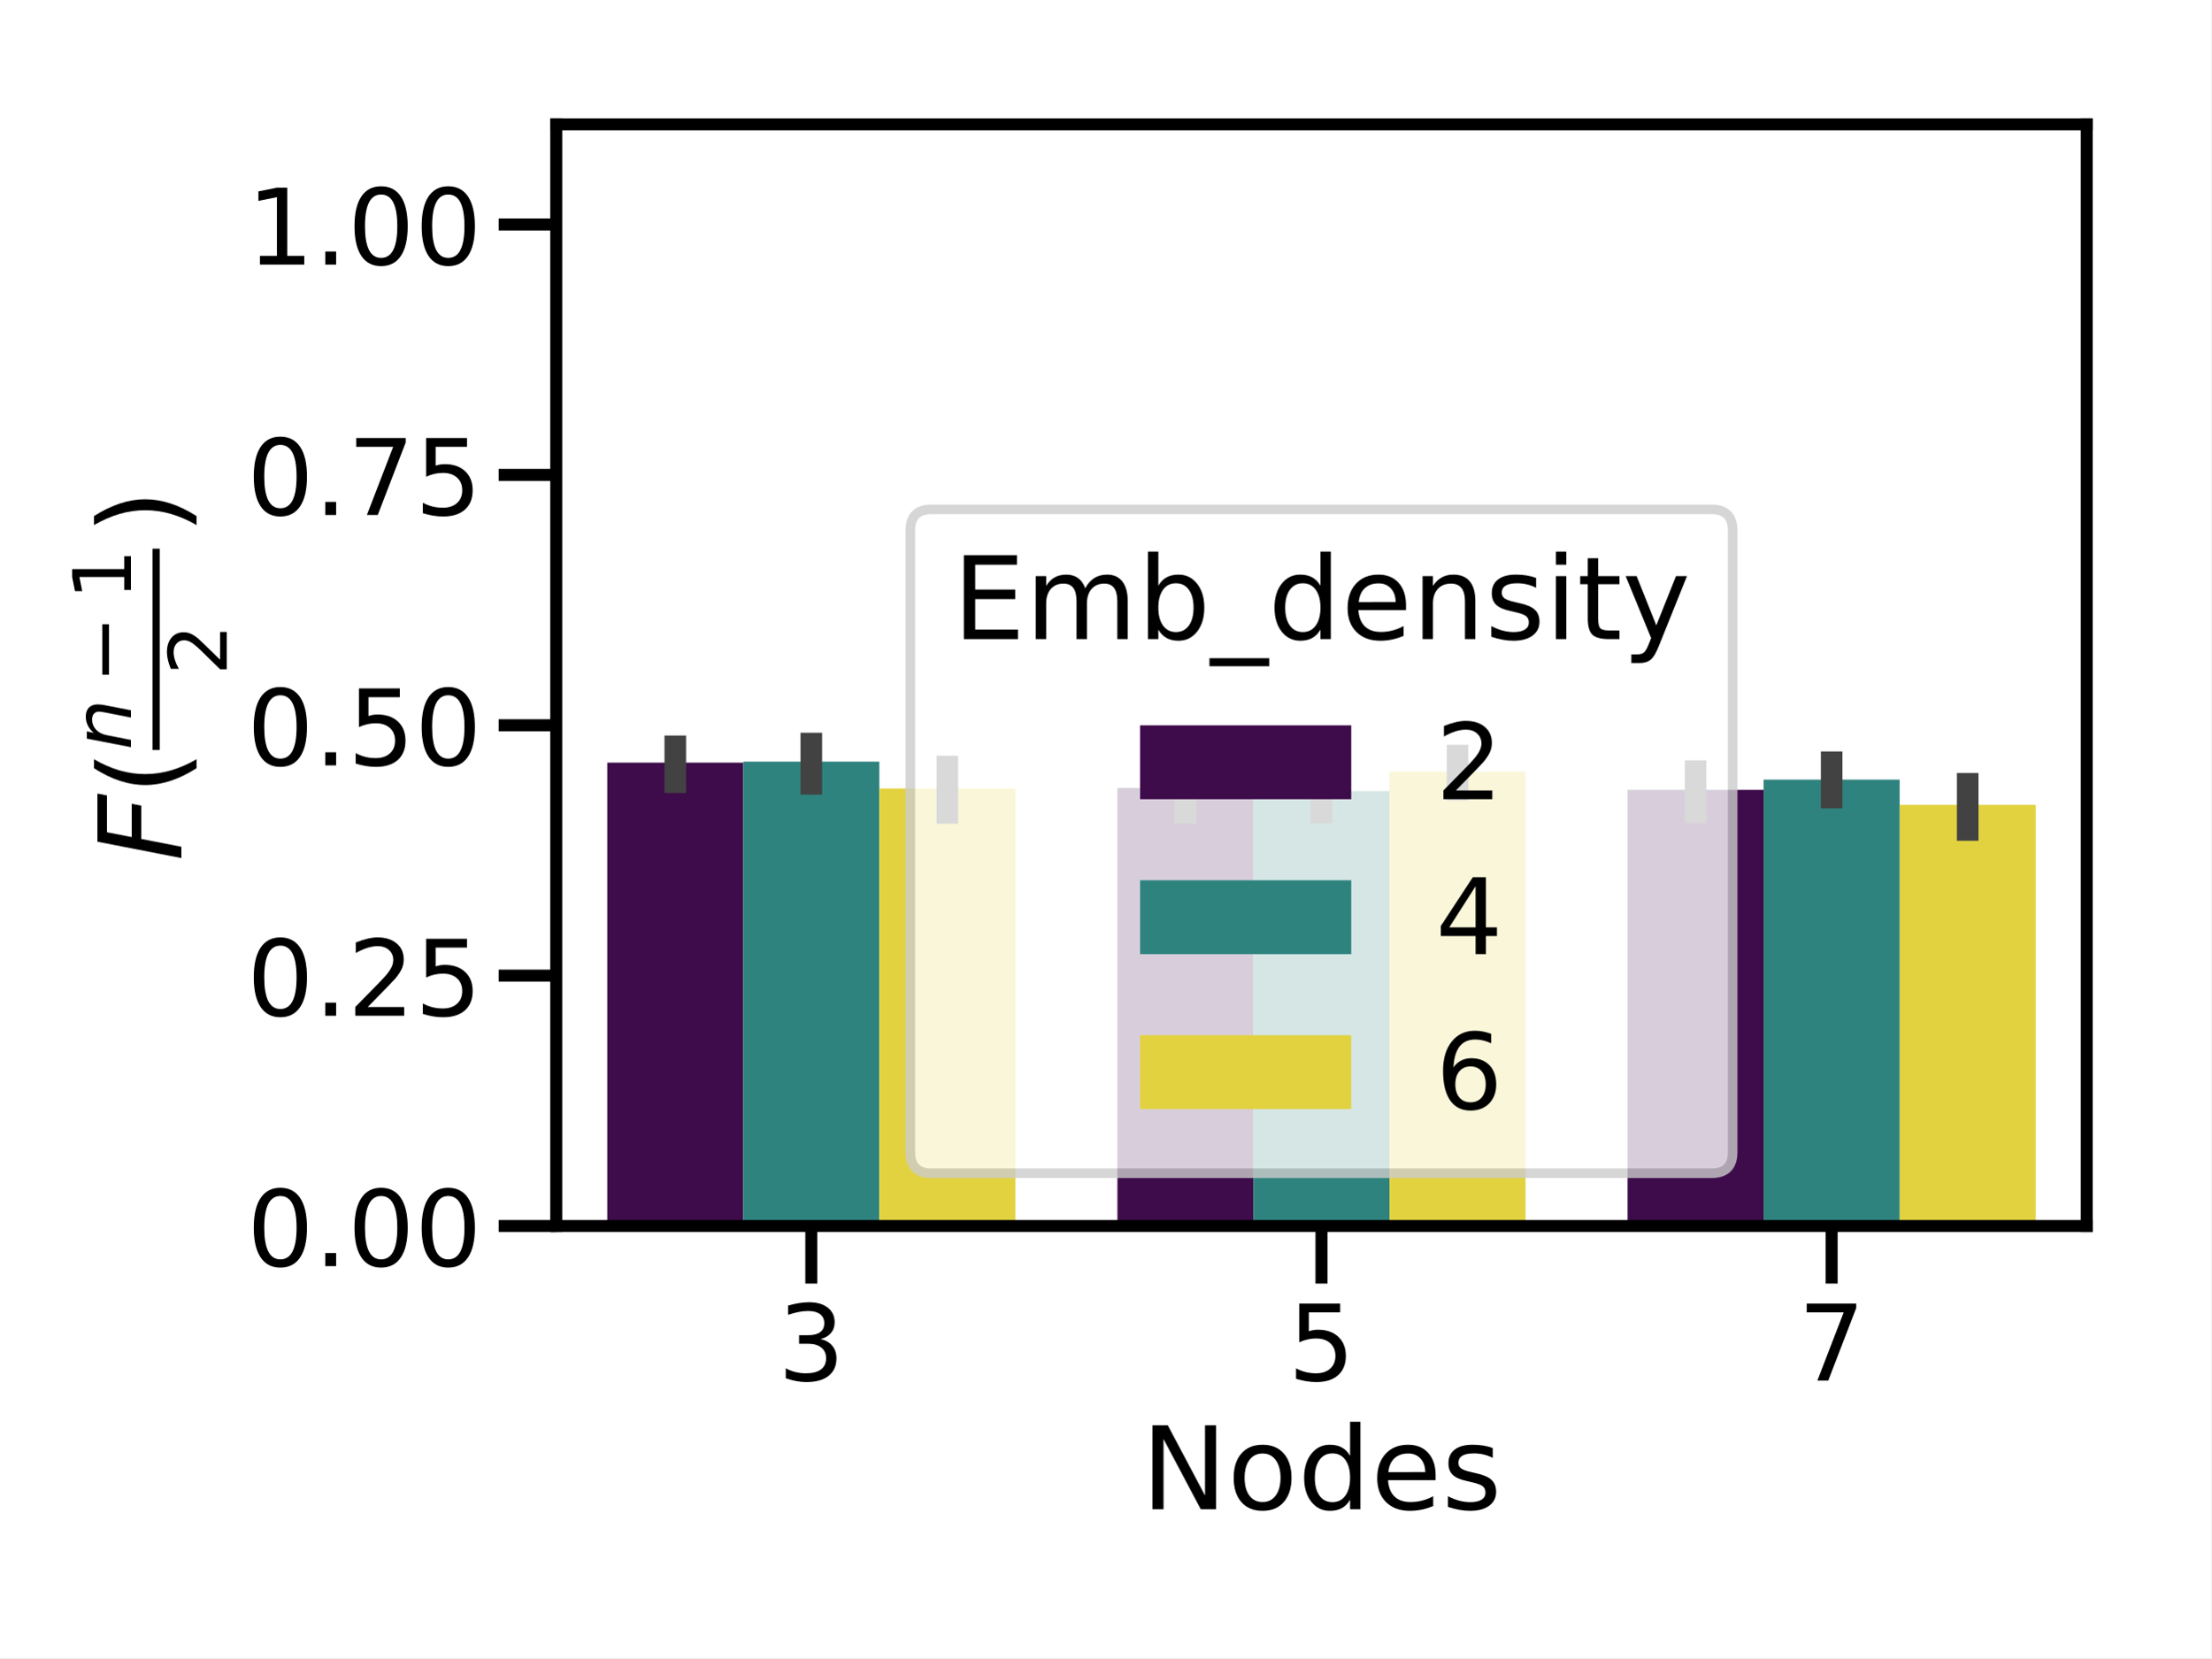
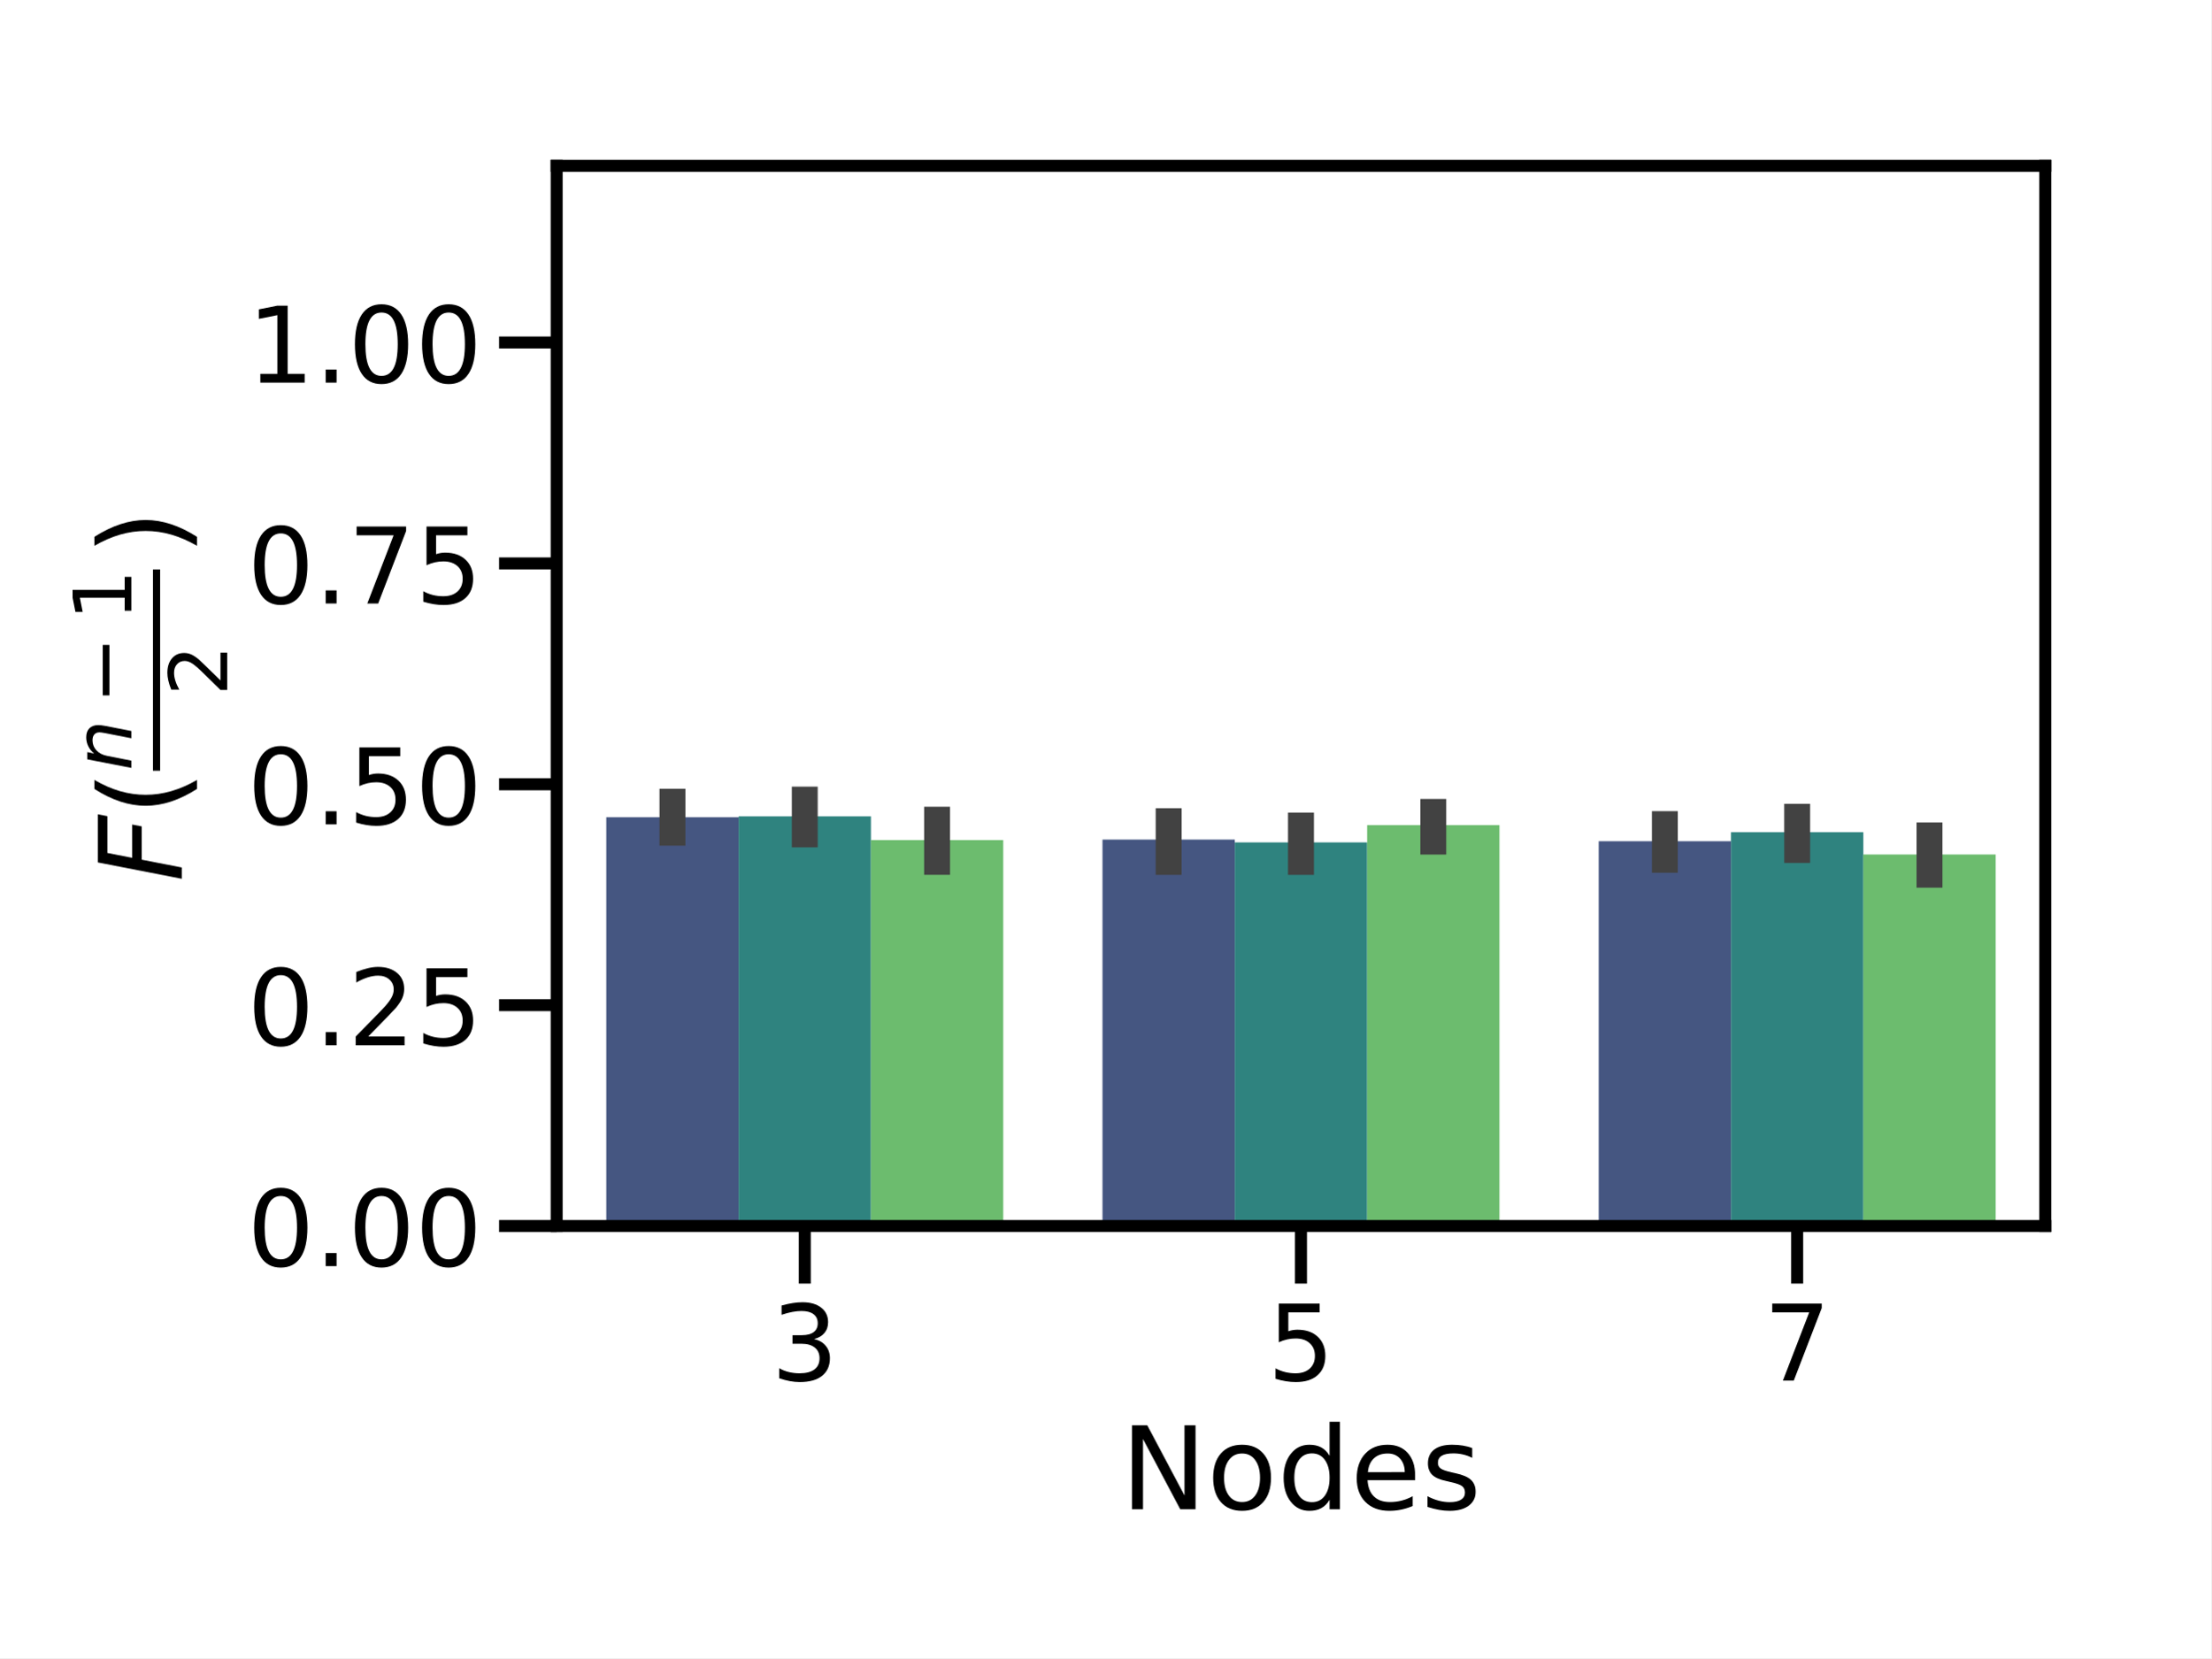
- <svg xmlns="http://www.w3.org/2000/svg" xmlns:xlink="http://www.w3.org/1999/xlink" width="460.8pt" height="345.6pt" viewBox="0 0 460.8 345.6" version="1.1">
+ <svg xmlns="http://www.w3.org/2000/svg" xmlns:xlink="http://www.w3.org/1999/xlink" height="345.6pt" version="1.1" viewBox="0 0 460.8 345.6" width="460.8pt">
  <defs>
-     <style type="text/css">*{stroke-linejoin: round; stroke-linecap: butt}</style>
+     <style type="text/css">
+ *{stroke-linecap:butt;stroke-linejoin:round;}
+   </style>
  </defs>
  <g id="figure_1">
    <g id="patch_1">
-       <path d="M 0 345.6  L 460.8 345.6  L 460.8 0  L 0 0  z " style="fill: #ffffff" />
+       <path d="M 0 345.6  L 460.8 345.6  L 460.8 0  L 0 0  z " style="fill:#ffffff;" />
    </g>
    <g id="axes_1">
      <g id="patch_2">
-         <path d="M 115.92 255.54  L 434.88 255.54  L 434.88 25.92  L 115.92 25.92  z " style="fill: #ffffff" />
+         <path d="M 116.01 255.54  L 426.24 255.54  L 426.24 34.56  L 116.01 34.56  z " style="fill:#ffffff;" />
      </g>
      <g id="patch_3">
-         <path d="M 126.552 255.54  L 154.904 255.54  L 154.904 158.963  L 126.552 158.963  z " clip-path="url(#pcf14f62be0)" style="fill: #3e0c4a" />
+         <path clip-path="url(#paabbc9d726)" d="M 126.351 255.54  L 153.927 255.54  L 153.927 170.342  L 126.351 170.342  z " style="fill:#455681;" />
      </g>
      <g id="patch_4">
-         <path d="M 232.872 255.54  L 261.224 255.54  L 261.224 164.234  L 232.872 164.234  z " clip-path="url(#pcf14f62be0)" style="fill: #3e0c4a" />
+         <path clip-path="url(#paabbc9d726)" d="M 229.761 255.54  L 257.337 255.54  L 257.337 174.992  L 229.761 174.992  z " style="fill:#455681;" />
      </g>
      <g id="patch_5">
-         <path d="M 339.192 255.54  L 367.544 255.54  L 367.544 164.629  L 339.192 164.629  z " clip-path="url(#pcf14f62be0)" style="fill: #3e0c4a" />
+         <path clip-path="url(#paabbc9d726)" d="M 333.171 255.54  L 360.747 255.54  L 360.747 175.34  L 333.171 175.34  z " style="fill:#455681;" />
      </g>
      <g id="patch_6">
-         <path d="M 154.904 255.54  L 183.256 255.54  L 183.256 158.743  L 154.904 158.743  z " clip-path="url(#pcf14f62be0)" style="fill: #2f837f" />
+         <path clip-path="url(#paabbc9d726)" d="M 153.927 255.54  L 181.503 255.54  L 181.503 170.148  L 153.927 170.148  z " style="fill:#2f837f;" />
      </g>
      <g id="patch_7">
-         <path d="M 261.224 255.54  L 289.576 255.54  L 289.576 164.898  L 261.224 164.898  z " clip-path="url(#pcf14f62be0)" style="fill: #2f837f" />
+         <path clip-path="url(#paabbc9d726)" d="M 257.337 255.54  L 284.913 255.54  L 284.913 175.578  L 257.337 175.578  z " style="fill:#2f837f;" />
      </g>
      <g id="patch_8">
-         <path d="M 367.544 255.54  L 395.896 255.54  L 395.896 162.493  L 367.544 162.493  z " clip-path="url(#pcf14f62be0)" style="fill: #2f837f" />
+         <path clip-path="url(#paabbc9d726)" d="M 360.747 255.54  L 388.323 255.54  L 388.323 173.457  L 360.747 173.457  z " style="fill:#2f837f;" />
      </g>
      <g id="patch_9">
-         <path d="M 183.256 255.54  L 211.608 255.54  L 211.608 164.356  L 183.256 164.356  z " clip-path="url(#pcf14f62be0)" style="fill: #e2d240" />
+         <path clip-path="url(#paabbc9d726)" d="M 181.503 255.54  L 209.079 255.54  L 209.079 175.1  L 181.503 175.1  z " style="fill:#6cbc6e;" />
      </g>
      <g id="patch_10">
-         <path d="M 289.576 255.54  L 317.928 255.54  L 317.928 160.817  L 289.576 160.817  z " clip-path="url(#pcf14f62be0)" style="fill: #e2d240" />
+         <path clip-path="url(#paabbc9d726)" d="M 284.913 255.54  L 312.489 255.54  L 312.489 171.978  L 284.913 171.978  z " style="fill:#6cbc6e;" />
      </g>
      <g id="patch_11">
-         <path d="M 395.896 255.54  L 424.248 255.54  L 424.248 167.758  L 395.896 167.758  z " clip-path="url(#pcf14f62be0)" style="fill: #e2d240" />
-       </g>
-       <g id="patch_12">
-         <path d="M 169.08 255.54  L 169.08 255.54  L 169.08 255.54  L 169.08 255.54  z " clip-path="url(#pcf14f62be0)" style="fill: #3e0c4a" />
-       </g>
-       <g id="patch_13">
-         <path d="M 169.08 255.54  L 169.08 255.54  L 169.08 255.54  L 169.08 255.54  z " clip-path="url(#pcf14f62be0)" style="fill: #2f837f" />
-       </g>
-       <g id="patch_14">
-         <path d="M 169.08 255.54  L 169.08 255.54  L 169.08 255.54  L 169.08 255.54  z " clip-path="url(#pcf14f62be0)" style="fill: #e2d240" />
+         <path clip-path="url(#paabbc9d726)" d="M 388.323 255.54  L 415.899 255.54  L 415.899 178.101  L 388.323 178.101  z " style="fill:#6cbc6e;" />
      </g>
      <g id="matplotlib.axis_1">
        <g id="xtick_1">
          <g id="line2d_1">
            <defs>
-               <path id="macadb62f24" d="M 0 0  L 0 12  " style="stroke: #000000; stroke-width: 2.5" />
-             </defs>
-             <g>
-               <use xlink:href="#macadb62f24" x="169.08" y="255.54" style="stroke: #000000; stroke-width: 2.5" />
+               <path d="M 0 0  L 0 12  " id="m2b28ec6376" style="stroke:#000000;stroke-width:2.5;" />
+             </defs>
+             <g>
+               <use style="stroke:#000000;stroke-width:2.5;" x="167.715" xlink:href="#m2b28ec6376" y="255.54" />
            </g>
          </g>
          <g id="text_1">
-             <g transform="translate(162.0813 287.7566) scale(0.22 -0.22)">
-               <defs>
-                 <path id="DejaVuSans-33" d="M 2597 2516  Q 3050 2419 3304 2112  Q 3559 1806 3559 1356  Q 3559 666 3084 287  Q 2609 -91 1734 -91  Q 1441 -91 1130 -33  Q 819 25 488 141  L 488 750  Q 750 597 1062 519  Q 1375 441 1716 441  Q 2309 441 2620 675  Q 2931 909 2931 1356  Q 2931 1769 2642 2001  Q 2353 2234 1838 2234  L 1294 2234  L 1294 2753  L 1863 2753  Q 2328 2753 2575 2939  Q 2822 3125 2822 3475  Q 2822 3834 2567 4026  Q 2313 4219 1838 4219  Q 1578 4219 1281 4162  Q 984 4106 628 3988  L 628 4550  Q 988 4650 1302 4700  Q 1616 4750 1894 4750  Q 2613 4750 3031 4423  Q 3450 4097 3450 3541  Q 3450 3153 3228 2886  Q 3006 2619 2597 2516  z " transform="scale(0.015625)" />
-               </defs>
+             <defs>
+               <path d="M 40.578 39.312  Q 47.656 37.797 51.625 33  Q 55.609 28.219 55.609 21.188  Q 55.609 10.406 48.188 4.484  Q 40.766 -1.422 27.094 -1.422  Q 22.516 -1.422 17.656 -0.516  Q 12.797 0.391 7.625 2.203  L 7.625 11.719  Q 11.719 9.328 16.594 8.109  Q 21.484 6.891 26.812 6.891  Q 36.078 6.891 40.938 10.547  Q 45.797 14.203 45.797 21.188  Q 45.797 27.641 41.281 31.266  Q 36.766 34.906 28.719 34.906  L 20.219 34.906  L 20.219 43.016  L 29.109 43.016  Q 36.375 43.016 40.234 45.922  Q 44.094 48.828 44.094 54.297  Q 44.094 59.906 40.109 62.906  Q 36.141 65.922 28.719 65.922  Q 24.656 65.922 20.016 65.031  Q 15.375 64.156 9.812 62.312  L 9.812 71.094  Q 15.438 72.656 20.344 73.438  Q 25.25 74.219 29.594 74.219  Q 40.828 74.219 47.359 69.109  Q 53.906 64.016 53.906 55.328  Q 53.906 49.266 50.438 45.094  Q 46.969 40.922 40.578 39.312  z " id="DejaVuSans-33" />
+             </defs>
+             <g transform="translate(160.7163 287.7566)scale(0.22 -0.22)">
              <use xlink:href="#DejaVuSans-33" />
            </g>
          </g>
        </g>
        <g id="xtick_2">
          <g id="line2d_2">
            <g>
-               <use xlink:href="#macadb62f24" x="275.4" y="255.54" style="stroke: #000000; stroke-width: 2.5" />
+               <use style="stroke:#000000;stroke-width:2.5;" x="271.125" xlink:href="#m2b28ec6376" y="255.54" />
            </g>
          </g>
          <g id="text_2">
-             <g transform="translate(268.4013 287.7566) scale(0.22 -0.22)">
-               <defs>
-                 <path id="DejaVuSans-35" d="M 691 4666  L 3169 4666  L 3169 4134  L 1269 4134  L 1269 2991  Q 1406 3038 1543 3061  Q 1681 3084 1819 3084  Q 2600 3084 3056 2656  Q 3513 2228 3513 1497  Q 3513 744 3044 326  Q 2575 -91 1722 -91  Q 1428 -91 1123 -41  Q 819 9 494 109  L 494 744  Q 775 591 1075 516  Q 1375 441 1709 441  Q 2250 441 2565 725  Q 2881 1009 2881 1497  Q 2881 1984 2565 2268  Q 2250 2553 1709 2553  Q 1456 2553 1204 2497  Q 953 2441 691 2322  L 691 4666  z " transform="scale(0.015625)" />
-               </defs>
+             <defs>
+               <path d="M 10.797 72.906  L 49.516 72.906  L 49.516 64.594  L 19.828 64.594  L 19.828 46.734  Q 21.969 47.469 24.109 47.828  Q 26.266 48.188 28.422 48.188  Q 40.625 48.188 47.75 41.5  Q 54.891 34.812 54.891 23.391  Q 54.891 11.625 47.562 5.094  Q 40.234 -1.422 26.906 -1.422  Q 22.312 -1.422 17.547 -0.641  Q 12.797 0.141 7.719 1.703  L 7.719 11.625  Q 12.109 9.234 16.797 8.062  Q 21.484 6.891 26.703 6.891  Q 35.156 6.891 40.078 11.328  Q 45.016 15.766 45.016 23.391  Q 45.016 31 40.078 35.438  Q 35.156 39.891 26.703 39.891  Q 22.75 39.891 18.812 39.016  Q 14.891 38.141 10.797 36.281  z " id="DejaVuSans-35" />
+             </defs>
+             <g transform="translate(264.1263 287.7566)scale(0.22 -0.22)">
              <use xlink:href="#DejaVuSans-35" />
            </g>
          </g>
        </g>
        <g id="xtick_3">
          <g id="line2d_3">
            <g>
-               <use xlink:href="#macadb62f24" x="381.72" y="255.54" style="stroke: #000000; stroke-width: 2.5" />
+               <use style="stroke:#000000;stroke-width:2.5;" x="374.535" xlink:href="#m2b28ec6376" y="255.54" />
            </g>
          </g>
          <g id="text_3">
-             <g transform="translate(374.7212 287.7566) scale(0.22 -0.22)">
-               <defs>
-                 <path id="DejaVuSans-37" d="M 525 4666  L 3525 4666  L 3525 4397  L 1831 0  L 1172 0  L 2766 4134  L 525 4134  L 525 4666  z " transform="scale(0.015625)" />
-               </defs>
+             <defs>
+               <path d="M 8.203 72.906  L 55.078 72.906  L 55.078 68.703  L 28.609 0  L 18.312 0  L 43.219 64.594  L 8.203 64.594  z " id="DejaVuSans-37" />
+             </defs>
+             <g transform="translate(367.5362 287.7566)scale(0.22 -0.22)">
              <use xlink:href="#DejaVuSans-37" />
            </g>
          </g>
        </g>
        <g id="text_4">
-           <g transform="translate(237.8269 314.5681) scale(0.24 -0.24)">
-             <defs>
-               <path id="DejaVuSans-4e" d="M 628 4666  L 1478 4666  L 3547 763  L 3547 4666  L 4159 4666  L 4159 0  L 3309 0  L 1241 3903  L 1241 0  L 628 0  L 628 4666  z " transform="scale(0.015625)" />
-               <path id="DejaVuSans-6f" d="M 1959 3097  Q 1497 3097 1228 2736  Q 959 2375 959 1747  Q 959 1119 1226 758  Q 1494 397 1959 397  Q 2419 397 2687 759  Q 2956 1122 2956 1747  Q 2956 2369 2687 2733  Q 2419 3097 1959 3097  z M 1959 3584  Q 2709 3584 3137 3096  Q 3566 2609 3566 1747  Q 3566 888 3137 398  Q 2709 -91 1959 -91  Q 1206 -91 779 398  Q 353 888 353 1747  Q 353 2609 779 3096  Q 1206 3584 1959 3584  z " transform="scale(0.015625)" />
-               <path id="DejaVuSans-64" d="M 2906 2969  L 2906 4863  L 3481 4863  L 3481 0  L 2906 0  L 2906 525  Q 2725 213 2448 61  Q 2172 -91 1784 -91  Q 1150 -91 751 415  Q 353 922 353 1747  Q 353 2572 751 3078  Q 1150 3584 1784 3584  Q 2172 3584 2448 3432  Q 2725 3281 2906 2969  z M 947 1747  Q 947 1113 1208 752  Q 1469 391 1925 391  Q 2381 391 2643 752  Q 2906 1113 2906 1747  Q 2906 2381 2643 2742  Q 2381 3103 1925 3103  Q 1469 3103 1208 2742  Q 947 2381 947 1747  z " transform="scale(0.015625)" />
-               <path id="DejaVuSans-65" d="M 3597 1894  L 3597 1613  L 953 1613  Q 991 1019 1311 708  Q 1631 397 2203 397  Q 2534 397 2845 478  Q 3156 559 3463 722  L 3463 178  Q 3153 47 2828 -22  Q 2503 -91 2169 -91  Q 1331 -91 842 396  Q 353 884 353 1716  Q 353 2575 817 3079  Q 1281 3584 2069 3584  Q 2775 3584 3186 3129  Q 3597 2675 3597 1894  z M 3022 2063  Q 3016 2534 2758 2815  Q 2500 3097 2075 3097  Q 1594 3097 1305 2825  Q 1016 2553 972 2059  L 3022 2063  z " transform="scale(0.015625)" />
-               <path id="DejaVuSans-73" d="M 2834 3397  L 2834 2853  Q 2591 2978 2328 3040  Q 2066 3103 1784 3103  Q 1356 3103 1142 2972  Q 928 2841 928 2578  Q 928 2378 1081 2264  Q 1234 2150 1697 2047  L 1894 2003  Q 2506 1872 2764 1633  Q 3022 1394 3022 966  Q 3022 478 2636 193  Q 2250 -91 1575 -91  Q 1294 -91 989 -36  Q 684 19 347 128  L 347 722  Q 666 556 975 473  Q 1284 391 1588 391  Q 1994 391 2212 530  Q 2431 669 2431 922  Q 2431 1156 2273 1281  Q 2116 1406 1581 1522  L 1381 1569  Q 847 1681 609 1914  Q 372 2147 372 2553  Q 372 3047 722 3315  Q 1072 3584 1716 3584  Q 2034 3584 2315 3537  Q 2597 3491 2834 3397  z " transform="scale(0.015625)" />
-             </defs>
+           <defs>
+             <path d="M 9.812 72.906  L 23.094 72.906  L 55.422 11.922  L 55.422 72.906  L 64.984 72.906  L 64.984 0  L 51.703 0  L 19.391 60.984  L 19.391 0  L 9.812 0  z " id="DejaVuSans-4e" />
+             <path d="M 30.609 48.391  Q 23.391 48.391 19.188 42.75  Q 14.984 37.109 14.984 27.297  Q 14.984 17.484 19.156 11.844  Q 23.344 6.203 30.609 6.203  Q 37.797 6.203 41.984 11.859  Q 46.188 17.531 46.188 27.297  Q 46.188 37.016 41.984 42.703  Q 37.797 48.391 30.609 48.391  z M 30.609 56  Q 42.328 56 49.016 48.375  Q 55.719 40.766 55.719 27.297  Q 55.719 13.875 49.016 6.219  Q 42.328 -1.422 30.609 -1.422  Q 18.844 -1.422 12.172 6.219  Q 5.516 13.875 5.516 27.297  Q 5.516 40.766 12.172 48.375  Q 18.844 56 30.609 56  z " id="DejaVuSans-6f" />
+             <path d="M 45.406 46.391  L 45.406 75.984  L 54.391 75.984  L 54.391 0  L 45.406 0  L 45.406 8.203  Q 42.578 3.328 38.25 0.953  Q 33.938 -1.422 27.875 -1.422  Q 17.969 -1.422 11.734 6.484  Q 5.516 14.406 5.516 27.297  Q 5.516 40.188 11.734 48.094  Q 17.969 56 27.875 56  Q 33.938 56 38.25 53.625  Q 42.578 51.266 45.406 46.391  z M 14.797 27.297  Q 14.797 17.391 18.875 11.75  Q 22.953 6.109 30.078 6.109  Q 37.203 6.109 41.297 11.75  Q 45.406 17.391 45.406 27.297  Q 45.406 37.203 41.297 42.844  Q 37.203 48.484 30.078 48.484  Q 22.953 48.484 18.875 42.844  Q 14.797 37.203 14.797 27.297  z " id="DejaVuSans-64" />
+             <path d="M 56.203 29.594  L 56.203 25.203  L 14.891 25.203  Q 15.484 15.922 20.484 11.062  Q 25.484 6.203 34.422 6.203  Q 39.594 6.203 44.453 7.469  Q 49.312 8.734 54.109 11.281  L 54.109 2.781  Q 49.266 0.734 44.188 -0.344  Q 39.109 -1.422 33.891 -1.422  Q 20.797 -1.422 13.156 6.188  Q 5.516 13.812 5.516 26.812  Q 5.516 40.234 12.766 48.109  Q 20.016 56 32.328 56  Q 43.359 56 49.781 48.891  Q 56.203 41.797 56.203 29.594  z M 47.219 32.234  Q 47.125 39.594 43.094 43.984  Q 39.062 48.391 32.422 48.391  Q 24.906 48.391 20.391 44.141  Q 15.875 39.891 15.188 32.172  z " id="DejaVuSans-65" />
+             <path d="M 44.281 53.078  L 44.281 44.578  Q 40.484 46.531 36.375 47.5  Q 32.281 48.484 27.875 48.484  Q 21.188 48.484 17.844 46.438  Q 14.5 44.391 14.5 40.281  Q 14.5 37.156 16.891 35.375  Q 19.281 33.594 26.516 31.984  L 29.594 31.297  Q 39.156 29.25 43.188 25.516  Q 47.219 21.781 47.219 15.094  Q 47.219 7.469 41.188 3.016  Q 35.156 -1.422 24.609 -1.422  Q 20.219 -1.422 15.453 -0.562  Q 10.688 0.297 5.422 2  L 5.422 11.281  Q 10.406 8.688 15.234 7.391  Q 20.062 6.109 24.812 6.109  Q 31.156 6.109 34.562 8.281  Q 37.984 10.453 37.984 14.406  Q 37.984 18.062 35.516 20.016  Q 33.062 21.969 24.703 23.781  L 21.578 24.516  Q 13.234 26.266 9.516 29.906  Q 5.812 33.547 5.812 39.891  Q 5.812 47.609 11.281 51.797  Q 16.75 56 26.812 56  Q 31.781 56 36.172 55.266  Q 40.578 54.547 44.281 53.078  z " id="DejaVuSans-73" />
+           </defs>
+           <g transform="translate(233.5519 314.5681)scale(0.24 -0.24)">
            <use xlink:href="#DejaVuSans-4e" />
-             <use xlink:href="#DejaVuSans-6f" x="74.805" />
-             <use xlink:href="#DejaVuSans-64" x="135.986" />
-             <use xlink:href="#DejaVuSans-65" x="199.463" />
-             <use xlink:href="#DejaVuSans-73" x="260.986" />
+             <use x="74.805" xlink:href="#DejaVuSans-6f" />
+             <use x="135.986" xlink:href="#DejaVuSans-64" />
+             <use x="199.463" xlink:href="#DejaVuSans-65" />
+             <use x="260.986" xlink:href="#DejaVuSans-73" />
          </g>
        </g>
      </g>
      <g id="matplotlib.axis_2">
        <g id="ytick_1">
          <g id="line2d_4">
            <defs>
-               <path id="mbd1f834859" d="M 0 0  L -12 0  " style="stroke: #000000; stroke-width: 2.5" />
-             </defs>
-             <g>
-               <use xlink:href="#mbd1f834859" x="115.92" y="255.54" style="stroke: #000000; stroke-width: 2.5" />
+               <path d="M 0 0  L -12 0  " id="m2dbb133aeb" style="stroke:#000000;stroke-width:2.5;" />
+             </defs>
+             <g>
+               <use style="stroke:#000000;stroke-width:2.5;" x="116.01" xlink:href="#m2dbb133aeb" y="255.54" />
            </g>
          </g>
          <g id="text_5">
-             <g transform="translate(51.43563 263.8983) scale(0.22 -0.22)">
-               <defs>
-                 <path id="DejaVuSans-30" d="M 2034 4250  Q 1547 4250 1301 3770  Q 1056 3291 1056 2328  Q 1056 1369 1301 889  Q 1547 409 2034 409  Q 2525 409 2770 889  Q 3016 1369 3016 2328  Q 3016 3291 2770 3770  Q 2525 4250 2034 4250  z M 2034 4750  Q 2819 4750 3233 4129  Q 3647 3509 3647 2328  Q 3647 1150 3233 529  Q 2819 -91 2034 -91  Q 1250 -91 836 529  Q 422 1150 422 2328  Q 422 3509 836 4129  Q 1250 4750 2034 4750  z " transform="scale(0.015625)" />
-                 <path id="DejaVuSans-2e" d="M 684 794  L 1344 794  L 1344 0  L 684 0  L 684 794  z " transform="scale(0.015625)" />
-               </defs>
-               <use xlink:href="#DejaVuSans-30" />
-               <use xlink:href="#DejaVuSans-2e" x="63.623" />
-               <use xlink:href="#DejaVuSans-30" x="95.41" />
-               <use xlink:href="#DejaVuSans-30" x="159.033" />
+             <defs>
+               <path d="M 31.781 66.406  Q 24.172 66.406 20.328 58.906  Q 16.5 51.422 16.5 36.375  Q 16.5 21.391 20.328 13.891  Q 24.172 6.391 31.781 6.391  Q 39.453 6.391 43.281 13.891  Q 47.125 21.391 47.125 36.375  Q 47.125 51.422 43.281 58.906  Q 39.453 66.406 31.781 66.406  z M 31.781 74.219  Q 44.047 74.219 50.516 64.516  Q 56.984 54.828 56.984 36.375  Q 56.984 17.969 50.516 8.266  Q 44.047 -1.422 31.781 -1.422  Q 19.531 -1.422 13.062 8.266  Q 6.594 17.969 6.594 36.375  Q 6.594 54.828 13.062 64.516  Q 19.531 74.219 31.781 74.219  z " id="DejaVuSans-30" />
+               <path d="M 10.688 12.406  L 21 12.406  L 21 0  L 10.688 0  z " id="DejaVuSans-2e" />
+             </defs>
+             <g transform="translate(51.52562 263.8983)scale(0.22 -0.22)">
+               <use xlink:href="#DejaVuSans-30" />
+               <use x="63.623" xlink:href="#DejaVuSans-2e" />
+               <use x="95.41" xlink:href="#DejaVuSans-30" />
+               <use x="159.033" xlink:href="#DejaVuSans-30" />
            </g>
          </g>
        </g>
        <g id="ytick_2">
          <g id="line2d_5">
            <g>
-               <use xlink:href="#mbd1f834859" x="115.92" y="203.354" style="stroke: #000000; stroke-width: 2.5" />
+               <use style="stroke:#000000;stroke-width:2.5;" x="116.01" xlink:href="#m2dbb133aeb" y="209.502" />
            </g>
          </g>
          <g id="text_6">
-             <g transform="translate(51.43563 211.7119) scale(0.22 -0.22)">
-               <defs>
-                 <path id="DejaVuSans-32" d="M 1228 531  L 3431 531  L 3431 0  L 469 0  L 469 531  Q 828 903 1448 1529  Q 2069 2156 2228 2338  Q 2531 2678 2651 2914  Q 2772 3150 2772 3378  Q 2772 3750 2511 3984  Q 2250 4219 1831 4219  Q 1534 4219 1204 4116  Q 875 4013 500 3803  L 500 4441  Q 881 4594 1212 4672  Q 1544 4750 1819 4750  Q 2544 4750 2975 4387  Q 3406 4025 3406 3419  Q 3406 3131 3298 2873  Q 3191 2616 2906 2266  Q 2828 2175 2409 1742  Q 1991 1309 1228 531  z " transform="scale(0.015625)" />
-               </defs>
-               <use xlink:href="#DejaVuSans-30" />
-               <use xlink:href="#DejaVuSans-2e" x="63.623" />
-               <use xlink:href="#DejaVuSans-32" x="95.41" />
-               <use xlink:href="#DejaVuSans-35" x="159.033" />
+             <defs>
+               <path d="M 19.188 8.297  L 53.609 8.297  L 53.609 0  L 7.328 0  L 7.328 8.297  Q 12.938 14.109 22.625 23.891  Q 32.328 33.688 34.812 36.531  Q 39.547 41.844 41.422 45.531  Q 43.312 49.219 43.312 52.781  Q 43.312 58.594 39.234 62.25  Q 35.156 65.922 28.609 65.922  Q 23.969 65.922 18.812 64.312  Q 13.672 62.703 7.812 59.422  L 7.812 69.391  Q 13.766 71.781 18.938 73  Q 24.125 74.219 28.422 74.219  Q 39.75 74.219 46.484 68.547  Q 53.219 62.891 53.219 53.422  Q 53.219 48.922 51.531 44.891  Q 49.859 40.875 45.406 35.406  Q 44.188 33.984 37.641 27.219  Q 31.109 20.453 19.188 8.297  z " id="DejaVuSans-32" />
+             </defs>
+             <g transform="translate(51.52562 217.8608)scale(0.22 -0.22)">
+               <use xlink:href="#DejaVuSans-30" />
+               <use x="63.623" xlink:href="#DejaVuSans-2e" />
+               <use x="95.41" xlink:href="#DejaVuSans-32" />
+               <use x="159.033" xlink:href="#DejaVuSans-35" />
            </g>
          </g>
        </g>
        <g id="ytick_3">
          <g id="line2d_6">
            <g>
-               <use xlink:href="#mbd1f834859" x="115.92" y="151.167" style="stroke: #000000; stroke-width: 2.5" />
+               <use style="stroke:#000000;stroke-width:2.5;" x="116.01" xlink:href="#m2dbb133aeb" y="163.465" />
            </g>
          </g>
          <g id="text_7">
-             <g transform="translate(51.43563 159.5256) scale(0.22 -0.22)">
-               <use xlink:href="#DejaVuSans-30" />
-               <use xlink:href="#DejaVuSans-2e" x="63.623" />
-               <use xlink:href="#DejaVuSans-35" x="95.41" />
-               <use xlink:href="#DejaVuSans-30" x="159.033" />
+             <g transform="translate(51.52562 171.8233)scale(0.22 -0.22)">
+               <use xlink:href="#DejaVuSans-30" />
+               <use x="63.623" xlink:href="#DejaVuSans-2e" />
+               <use x="95.41" xlink:href="#DejaVuSans-35" />
+               <use x="159.033" xlink:href="#DejaVuSans-30" />
            </g>
          </g>
        </g>
        <g id="ytick_4">
          <g id="line2d_7">
            <g>
-               <use xlink:href="#mbd1f834859" x="115.92" y="98.981" style="stroke: #000000; stroke-width: 2.5" />
+               <use style="stroke:#000000;stroke-width:2.5;" x="116.01" xlink:href="#m2dbb133aeb" y="117.427" />
            </g>
          </g>
          <g id="text_8">
-             <g transform="translate(51.43563 107.3392) scale(0.22 -0.22)">
-               <use xlink:href="#DejaVuSans-30" />
-               <use xlink:href="#DejaVuSans-2e" x="63.623" />
-               <use xlink:href="#DejaVuSans-37" x="95.41" />
-               <use xlink:href="#DejaVuSans-35" x="159.033" />
+             <g transform="translate(51.52562 125.7858)scale(0.22 -0.22)">
+               <use xlink:href="#DejaVuSans-30" />
+               <use x="63.623" xlink:href="#DejaVuSans-2e" />
+               <use x="95.41" xlink:href="#DejaVuSans-37" />
+               <use x="159.033" xlink:href="#DejaVuSans-35" />
            </g>
          </g>
        </g>
        <g id="ytick_5">
          <g id="line2d_8">
            <g>
-               <use xlink:href="#mbd1f834859" x="115.92" y="46.795" style="stroke: #000000; stroke-width: 2.5" />
+               <use style="stroke:#000000;stroke-width:2.5;" x="116.01" xlink:href="#m2dbb133aeb" y="71.39" />
            </g>
          </g>
          <g id="text_9">
-             <g transform="translate(51.43563 55.15283) scale(0.22 -0.22)">
-               <defs>
-                 <path id="DejaVuSans-31" d="M 794 531  L 1825 531  L 1825 4091  L 703 3866  L 703 4441  L 1819 4666  L 2450 4666  L 2450 531  L 3481 531  L 3481 0  L 794 0  L 794 531  z " transform="scale(0.015625)" />
-               </defs>
+             <defs>
+               <path d="M 12.406 8.297  L 28.516 8.297  L 28.516 63.922  L 10.984 60.406  L 10.984 69.391  L 28.422 72.906  L 38.281 72.906  L 38.281 8.297  L 54.391 8.297  L 54.391 0  L 12.406 0  z " id="DejaVuSans-31" />
+             </defs>
+             <g transform="translate(51.52562 79.74828)scale(0.22 -0.22)">
              <use xlink:href="#DejaVuSans-31" />
-               <use xlink:href="#DejaVuSans-2e" x="63.623" />
-               <use xlink:href="#DejaVuSans-30" x="95.41" />
-               <use xlink:href="#DejaVuSans-30" x="159.033" />
+               <use x="63.623" xlink:href="#DejaVuSans-2e" />
+               <use x="95.41" xlink:href="#DejaVuSans-30" />
+               <use x="159.033" xlink:href="#DejaVuSans-30" />
            </g>
          </g>
        </g>
        <g id="text_10">
-           <g transform="translate(37.83563 179.49) rotate(-90) scale(0.24 -0.24)">
-             <defs>
-               <path id="DejaVuSans-Oblique-46" d="M 1081 4666  L 3756 4666  L 3653 4134  L 1606 4134  L 1338 2759  L 3188 2759  L 3084 2228  L 1234 2228  L 800 0  L 172 0  L 1081 4666  z " transform="scale(0.015625)" />
-               <path id="DejaVuSans-28" d="M 1984 4856  Q 1566 4138 1362 3434  Q 1159 2731 1159 2009  Q 1159 1288 1364 580  Q 1569 -128 1984 -844  L 1484 -844  Q 1016 -109 783 600  Q 550 1309 550 2009  Q 550 2706 781 3412  Q 1013 4119 1484 4856  L 1984 4856  z " transform="scale(0.015625)" />
-               <path id="DejaVuSans-Oblique-6e" d="M 3566 2113  L 3156 0  L 2578 0  L 2988 2091  Q 3016 2238 3031 2350  Q 3047 2463 3047 2528  Q 3047 2791 2881 2937  Q 2716 3084 2419 3084  Q 1956 3084 1622 2776  Q 1288 2469 1184 1941  L 800 0  L 225 0  L 903 3500  L 1478 3500  L 1363 2950  Q 1603 3253 1940 3418  Q 2278 3584 2650 3584  Q 3113 3584 3367 3334  Q 3622 3084 3622 2631  Q 3622 2519 3608 2391  Q 3594 2263 3566 2113  z " transform="scale(0.015625)" />
-               <path id="DejaVuSans-2212" d="M 678 2272  L 4684 2272  L 4684 1741  L 678 1741  L 678 2272  z " transform="scale(0.015625)" />
-               <path id="DejaVuSans-29" d="M 513 4856  L 1013 4856  Q 1481 4119 1714 3412  Q 1947 2706 1947 2009  Q 1947 1309 1714 600  Q 1481 -109 1013 -844  L 513 -844  Q 928 -128 1133 580  Q 1338 1288 1338 2009  Q 1338 2731 1133 3434  Q 928 4138 513 4856  z " transform="scale(0.015625)" />
-             </defs>
-             <use xlink:href="#DejaVuSans-Oblique-46" transform="translate(0 0.16875)" />
-             <use xlink:href="#DejaVuSans-28" transform="translate(57.51953 0.16875)" />
-             <use xlink:href="#DejaVuSans-Oblique-6e" transform="translate(96.5332 43.96563) scale(0.7)" />
-             <use xlink:href="#DejaVuSans-2212" transform="translate(154.5361 43.96563) scale(0.7)" />
-             <use xlink:href="#DejaVuSans-31" transform="translate(226.8262 43.96563) scale(0.7)" />
-             <use xlink:href="#DejaVuSans-32" transform="translate(161.5332 -39.2375) scale(0.7)" />
-             <use xlink:href="#DejaVuSans-29" transform="translate(283.8623 0.16875)" />
+           <defs>
+             <path d="M 16.891 72.906  L 58.688 72.906  L 57.078 64.594  L 25.094 64.594  L 20.906 43.109  L 49.812 43.109  L 48.188 34.812  L 19.281 34.812  L 12.5 0  L 2.688 0  z " id="DejaVuSans-Oblique-46" />
+             <path d="M 31 75.875  Q 24.469 64.656 21.281 53.656  Q 18.109 42.672 18.109 31.391  Q 18.109 20.125 21.312 9.062  Q 24.516 -2 31 -13.188  L 23.188 -13.188  Q 15.875 -1.703 12.234 9.375  Q 8.594 20.453 8.594 31.391  Q 8.594 42.281 12.203 53.312  Q 15.828 64.359 23.188 75.875  z " id="DejaVuSans-28" />
+             <path d="M 55.719 33.016  L 49.312 0  L 40.281 0  L 46.688 32.672  Q 47.125 34.969 47.359 36.719  Q 47.609 38.484 47.609 39.5  Q 47.609 43.609 45.016 45.891  Q 42.438 48.188 37.797 48.188  Q 30.562 48.188 25.344 43.375  Q 20.125 38.578 18.5 30.328  L 12.5 0  L 3.516 0  L 14.109 54.688  L 23.094 54.688  L 21.297 46.094  Q 25.047 50.828 30.312 53.406  Q 35.594 56 41.406 56  Q 48.641 56 52.609 52.094  Q 56.594 48.188 56.594 41.109  Q 56.594 39.359 56.375 37.359  Q 56.156 35.359 55.719 33.016  z " id="DejaVuSans-Oblique-6e" />
+             <path d="M 10.594 35.5  L 73.188 35.5  L 73.188 27.203  L 10.594 27.203  z " id="DejaVuSans-2212" />
+             <path d="M 8.016 75.875  L 15.828 75.875  Q 23.141 64.359 26.781 53.312  Q 30.422 42.281 30.422 31.391  Q 30.422 20.453 26.781 9.375  Q 23.141 -1.703 15.828 -13.188  L 8.016 -13.188  Q 14.5 -2 17.703 9.062  Q 20.906 20.125 20.906 31.391  Q 20.906 42.672 17.703 53.656  Q 14.5 64.656 8.016 75.875  z " id="DejaVuSans-29" />
+           </defs>
+           <g transform="translate(37.92562 183.81)rotate(-90)scale(0.24 -0.24)">
+             <use transform="translate(0 0.16875)" xlink:href="#DejaVuSans-Oblique-46" />
+             <use transform="translate(57.51953 0.16875)" xlink:href="#DejaVuSans-28" />
+             <use transform="translate(96.5332 43.96563)scale(0.7)" xlink:href="#DejaVuSans-Oblique-6e" />
+             <use transform="translate(154.5361 43.96563)scale(0.7)" xlink:href="#DejaVuSans-2212" />
+             <use transform="translate(226.8262 43.96563)scale(0.7)" xlink:href="#DejaVuSans-31" />
+             <use transform="translate(161.5332 -39.2375)scale(0.7)" xlink:href="#DejaVuSans-32" />
+             <use transform="translate(283.8623 0.16875)" xlink:href="#DejaVuSans-29" />
            <path d="M 96.533 18.966  L 96.533 25.216  L 271.362 25.216  L 271.362 18.966  L 96.533 18.966  z " />
          </g>
        </g>
      </g>
      <g id="line2d_9">
-         <path d="M 140.728 163.034  L 140.728 155.555  " clip-path="url(#pcf14f62be0)" style="fill: none; stroke: #424242; stroke-width: 4.5; stroke-linecap: square" />
+         <path clip-path="url(#paabbc9d726)" d="M 140.139 173.557  L 140.139 167.107  " style="fill:none;stroke:#424242;stroke-linecap:square;stroke-width:5.4;" />
      </g>
      <g id="line2d_10">
-         <path d="M 247.048 169.377  L 247.048 159.826  " clip-path="url(#pcf14f62be0)" style="fill: none; stroke: #424242; stroke-width: 4.5; stroke-linecap: square" />
+         <path clip-path="url(#paabbc9d726)" d="M 243.549 179.657  L 243.549 171.16  " style="fill:none;stroke:#424242;stroke-linecap:square;stroke-width:5.4;" />
      </g>
      <g id="line2d_11">
-         <path d="M 353.368 169.259  L 353.368 160.728  " clip-path="url(#pcf14f62be0)" style="fill: none; stroke: #424242; stroke-width: 4.5; stroke-linecap: square" />
+         <path clip-path="url(#paabbc9d726)" d="M 346.959 179.212  L 346.959 171.772  " style="fill:none;stroke:#424242;stroke-linecap:square;stroke-width:5.4;" />
      </g>
      <g id="line2d_12">
-         <path d="M 169.08 163.377  L 169.08 154.973  " clip-path="url(#pcf14f62be0)" style="fill: none; stroke: #424242; stroke-width: 4.5; stroke-linecap: square" />
+         <path clip-path="url(#paabbc9d726)" d="M 167.715 173.911  L 167.715 166.657  " style="fill:none;stroke:#424242;stroke-linecap:square;stroke-width:5.4;" />
      </g>
      <g id="line2d_13">
-         <path d="M 275.4 169.375  L 275.4 160.953  " clip-path="url(#pcf14f62be0)" style="fill: none; stroke: #424242; stroke-width: 4.5; stroke-linecap: square" />
+         <path clip-path="url(#paabbc9d726)" d="M 271.125 179.657  L 271.125 172.069  " style="fill:none;stroke:#424242;stroke-linecap:square;stroke-width:5.4;" />
      </g>
      <g id="line2d_14">
-         <path d="M 381.72 166.245  L 381.72 158.87  " clip-path="url(#pcf14f62be0)" style="fill: none; stroke: #424242; stroke-width: 4.5; stroke-linecap: square" />
+         <path clip-path="url(#paabbc9d726)" d="M 374.535 177.16  L 374.535 170.25  " style="fill:none;stroke:#424242;stroke-linecap:square;stroke-width:5.4;" />
      </g>
      <g id="line2d_15">
-         <path d="M 197.432 169.445  L 197.432 159.776  " clip-path="url(#pcf14f62be0)" style="fill: none; stroke: #424242; stroke-width: 4.5; stroke-linecap: square" />
+         <path clip-path="url(#paabbc9d726)" d="M 195.291 179.646  L 195.291 170.853  " style="fill:none;stroke:#424242;stroke-linecap:square;stroke-width:5.4;" />
      </g>
      <g id="line2d_16">
-         <path d="M 303.752 164.622  L 303.752 157.5  " clip-path="url(#pcf14f62be0)" style="fill: none; stroke: #424242; stroke-width: 4.5; stroke-linecap: square" />
+         <path clip-path="url(#paabbc9d726)" d="M 298.701 175.409  L 298.701 169.226  " style="fill:none;stroke:#424242;stroke-linecap:square;stroke-width:5.4;" />
      </g>
      <g id="line2d_17">
-         <path d="M 410.072 172.984  L 410.072 163.365  " clip-path="url(#pcf14f62be0)" style="fill: none; stroke: #424242; stroke-width: 4.5; stroke-linecap: square" />
+         <path clip-path="url(#paabbc9d726)" d="M 402.111 182.324  L 402.111 174.135  " style="fill:none;stroke:#424242;stroke-linecap:square;stroke-width:5.4;" />
+       </g>
+       <g id="patch_12">
+         <path d="M 116.01 255.54  L 116.01 34.56  " style="fill:none;stroke:#000000;stroke-linecap:square;stroke-linejoin:miter;stroke-width:2.5;" />
+       </g>
+       <g id="patch_13">
+         <path d="M 426.24 255.54  L 426.24 34.56  " style="fill:none;stroke:#000000;stroke-linecap:square;stroke-linejoin:miter;stroke-width:2.5;" />
+       </g>
+       <g id="patch_14">
+         <path d="M 116.01 255.54  L 426.24 255.54  " style="fill:none;stroke:#000000;stroke-linecap:square;stroke-linejoin:miter;stroke-width:2.5;" />
      </g>
      <g id="patch_15">
-         <path d="M 115.92 255.54  L 115.92 25.92  " style="fill: none; stroke: #000000; stroke-width: 2.5; stroke-linejoin: miter; stroke-linecap: square" />
-       </g>
-       <g id="patch_16">
-         <path d="M 434.88 255.54  L 434.88 25.92  " style="fill: none; stroke: #000000; stroke-width: 2.5; stroke-linejoin: miter; stroke-linecap: square" />
-       </g>
-       <g id="patch_17">
-         <path d="M 115.92 255.54  L 434.88 255.54  " style="fill: none; stroke: #000000; stroke-width: 2.5; stroke-linejoin: miter; stroke-linecap: square" />
-       </g>
-       <g id="patch_18">
-         <path d="M 115.92 25.92  L 434.88 25.92  " style="fill: none; stroke: #000000; stroke-width: 2.5; stroke-linejoin: miter; stroke-linecap: square" />
-       </g>
-       <g id="legend_1">
-         <g id="patch_19">
-           <path d="M 194.112 244.54  L 356.688 244.54  Q 361.088 244.54 361.088 240.14  L 361.088 110.569  Q 361.088 106.169 356.688 106.169  L 194.112 106.169  Q 189.712 106.169 189.712 110.569  L 189.712 240.14  Q 189.712 244.54 194.112 244.54  z " style="fill: #ffffff; opacity: 0.8; stroke: #cccccc; stroke-width: 2; stroke-linejoin: miter" />
-         </g>
-         <g id="text_11">
-           <g transform="translate(198.5119 133.2056) scale(0.24 -0.24)">
-             <defs>
-               <path id="DejaVuSans-45" d="M 628 4666  L 3578 4666  L 3578 4134  L 1259 4134  L 1259 2753  L 3481 2753  L 3481 2222  L 1259 2222  L 1259 531  L 3634 531  L 3634 0  L 628 0  L 628 4666  z " transform="scale(0.015625)" />
-               <path id="DejaVuSans-6d" d="M 3328 2828  Q 3544 3216 3844 3400  Q 4144 3584 4550 3584  Q 5097 3584 5394 3201  Q 5691 2819 5691 2113  L 5691 0  L 5113 0  L 5113 2094  Q 5113 2597 4934 2840  Q 4756 3084 4391 3084  Q 3944 3084 3684 2787  Q 3425 2491 3425 1978  L 3425 0  L 2847 0  L 2847 2094  Q 2847 2600 2669 2842  Q 2491 3084 2119 3084  Q 1678 3084 1418 2786  Q 1159 2488 1159 1978  L 1159 0  L 581 0  L 581 3500  L 1159 3500  L 1159 2956  Q 1356 3278 1631 3431  Q 1906 3584 2284 3584  Q 2666 3584 2933 3390  Q 3200 3197 3328 2828  z " transform="scale(0.015625)" />
-               <path id="DejaVuSans-62" d="M 3116 1747  Q 3116 2381 2855 2742  Q 2594 3103 2138 3103  Q 1681 3103 1420 2742  Q 1159 2381 1159 1747  Q 1159 1113 1420 752  Q 1681 391 2138 391  Q 2594 391 2855 752  Q 3116 1113 3116 1747  z M 1159 2969  Q 1341 3281 1617 3432  Q 1894 3584 2278 3584  Q 2916 3584 3314 3078  Q 3713 2572 3713 1747  Q 3713 922 3314 415  Q 2916 -91 2278 -91  Q 1894 -91 1617 61  Q 1341 213 1159 525  L 1159 0  L 581 0  L 581 4863  L 1159 4863  L 1159 2969  z " transform="scale(0.015625)" />
-               <path id="DejaVuSans-5f" d="M 3263 -1063  L 3263 -1509  L -63 -1509  L -63 -1063  L 3263 -1063  z " transform="scale(0.015625)" />
-               <path id="DejaVuSans-6e" d="M 3513 2113  L 3513 0  L 2938 0  L 2938 2094  Q 2938 2591 2744 2837  Q 2550 3084 2163 3084  Q 1697 3084 1428 2787  Q 1159 2491 1159 1978  L 1159 0  L 581 0  L 581 3500  L 1159 3500  L 1159 2956  Q 1366 3272 1645 3428  Q 1925 3584 2291 3584  Q 2894 3584 3203 3211  Q 3513 2838 3513 2113  z " transform="scale(0.015625)" />
-               <path id="DejaVuSans-69" d="M 603 3500  L 1178 3500  L 1178 0  L 603 0  L 603 3500  z M 603 4863  L 1178 4863  L 1178 4134  L 603 4134  L 603 4863  z " transform="scale(0.015625)" />
-               <path id="DejaVuSans-74" d="M 1172 4494  L 1172 3500  L 2356 3500  L 2356 3053  L 1172 3053  L 1172 1153  Q 1172 725 1289 603  Q 1406 481 1766 481  L 2356 481  L 2356 0  L 1766 0  Q 1100 0 847 248  Q 594 497 594 1153  L 594 3053  L 172 3053  L 172 3500  L 594 3500  L 594 4494  L 1172 4494  z " transform="scale(0.015625)" />
-               <path id="DejaVuSans-79" d="M 2059 -325  Q 1816 -950 1584 -1140  Q 1353 -1331 966 -1331  L 506 -1331  L 506 -850  L 844 -850  Q 1081 -850 1212 -737  Q 1344 -625 1503 -206  L 1606 56  L 191 3500  L 800 3500  L 1894 763  L 2988 3500  L 3597 3500  L 2059 -325  z " transform="scale(0.015625)" />
-             </defs>
-             <use xlink:href="#DejaVuSans-45" />
-             <use xlink:href="#DejaVuSans-6d" x="63.184" />
-             <use xlink:href="#DejaVuSans-62" x="160.596" />
-             <use xlink:href="#DejaVuSans-5f" x="224.072" />
-             <use xlink:href="#DejaVuSans-64" x="274.072" />
-             <use xlink:href="#DejaVuSans-65" x="337.549" />
-             <use xlink:href="#DejaVuSans-6e" x="399.072" />
-             <use xlink:href="#DejaVuSans-73" x="462.451" />
-             <use xlink:href="#DejaVuSans-69" x="514.551" />
-             <use xlink:href="#DejaVuSans-74" x="542.334" />
-             <use xlink:href="#DejaVuSans-79" x="581.543" />
-           </g>
-         </g>
-         <g id="patch_20">
-           <path d="M 237.601 166.581  L 281.601 166.581  L 281.601 151.181  L 237.601 151.181  z " style="fill: #3e0c4a" />
-         </g>
-         <g id="text_12">
-           <g transform="translate(299.2013 166.5809) scale(0.22 -0.22)">
-             <use xlink:href="#DejaVuSans-32" />
-           </g>
-         </g>
-         <g id="patch_21">
-           <path d="M 237.601 198.873  L 281.601 198.873  L 281.601 183.473  L 237.601 183.473  z " style="fill: #2f837f" />
-         </g>
-         <g id="text_13">
-           <g transform="translate(299.2013 198.8728) scale(0.22 -0.22)">
-             <defs>
-               <path id="DejaVuSans-34" d="M 2419 4116  L 825 1625  L 2419 1625  L 2419 4116  z M 2253 4666  L 3047 4666  L 3047 1625  L 3713 1625  L 3713 1100  L 3047 1100  L 3047 0  L 2419 0  L 2419 1100  L 313 1100  L 313 1709  L 2253 4666  z " transform="scale(0.015625)" />
-             </defs>
-             <use xlink:href="#DejaVuSans-34" />
-           </g>
-         </g>
-         <g id="patch_22">
-           <path d="M 237.601 231.165  L 281.601 231.165  L 281.601 215.765  L 237.601 215.765  z " style="fill: #e2d240" />
-         </g>
-         <g id="text_14">
-           <g transform="translate(299.2013 231.1647) scale(0.22 -0.22)">
-             <defs>
-               <path id="DejaVuSans-36" d="M 2113 2584  Q 1688 2584 1439 2293  Q 1191 2003 1191 1497  Q 1191 994 1439 701  Q 1688 409 2113 409  Q 2538 409 2786 701  Q 3034 994 3034 1497  Q 3034 2003 2786 2293  Q 2538 2584 2113 2584  z M 3366 4563  L 3366 3988  Q 3128 4100 2886 4159  Q 2644 4219 2406 4219  Q 1781 4219 1451 3797  Q 1122 3375 1075 2522  Q 1259 2794 1537 2939  Q 1816 3084 2150 3084  Q 2853 3084 3261 2657  Q 3669 2231 3669 1497  Q 3669 778 3244 343  Q 2819 -91 2113 -91  Q 1303 -91 875 529  Q 447 1150 447 2328  Q 447 3434 972 4092  Q 1497 4750 2381 4750  Q 2619 4750 2861 4703  Q 3103 4656 3366 4563  z " transform="scale(0.015625)" />
-             </defs>
-             <use xlink:href="#DejaVuSans-36" />
-           </g>
-         </g>
+         <path d="M 116.01 34.56  L 426.24 34.56  " style="fill:none;stroke:#000000;stroke-linecap:square;stroke-linejoin:miter;stroke-width:2.5;" />
      </g>
    </g>
  </g>
  <defs>
-     <clipPath id="pcf14f62be0">
-       <rect x="115.92" y="25.92" width="318.96" height="229.62" />
+     <clipPath id="paabbc9d726">
+       <rect height="220.98" width="310.23" x="116.01" y="34.56" />
    </clipPath>
  </defs>
</svg>
